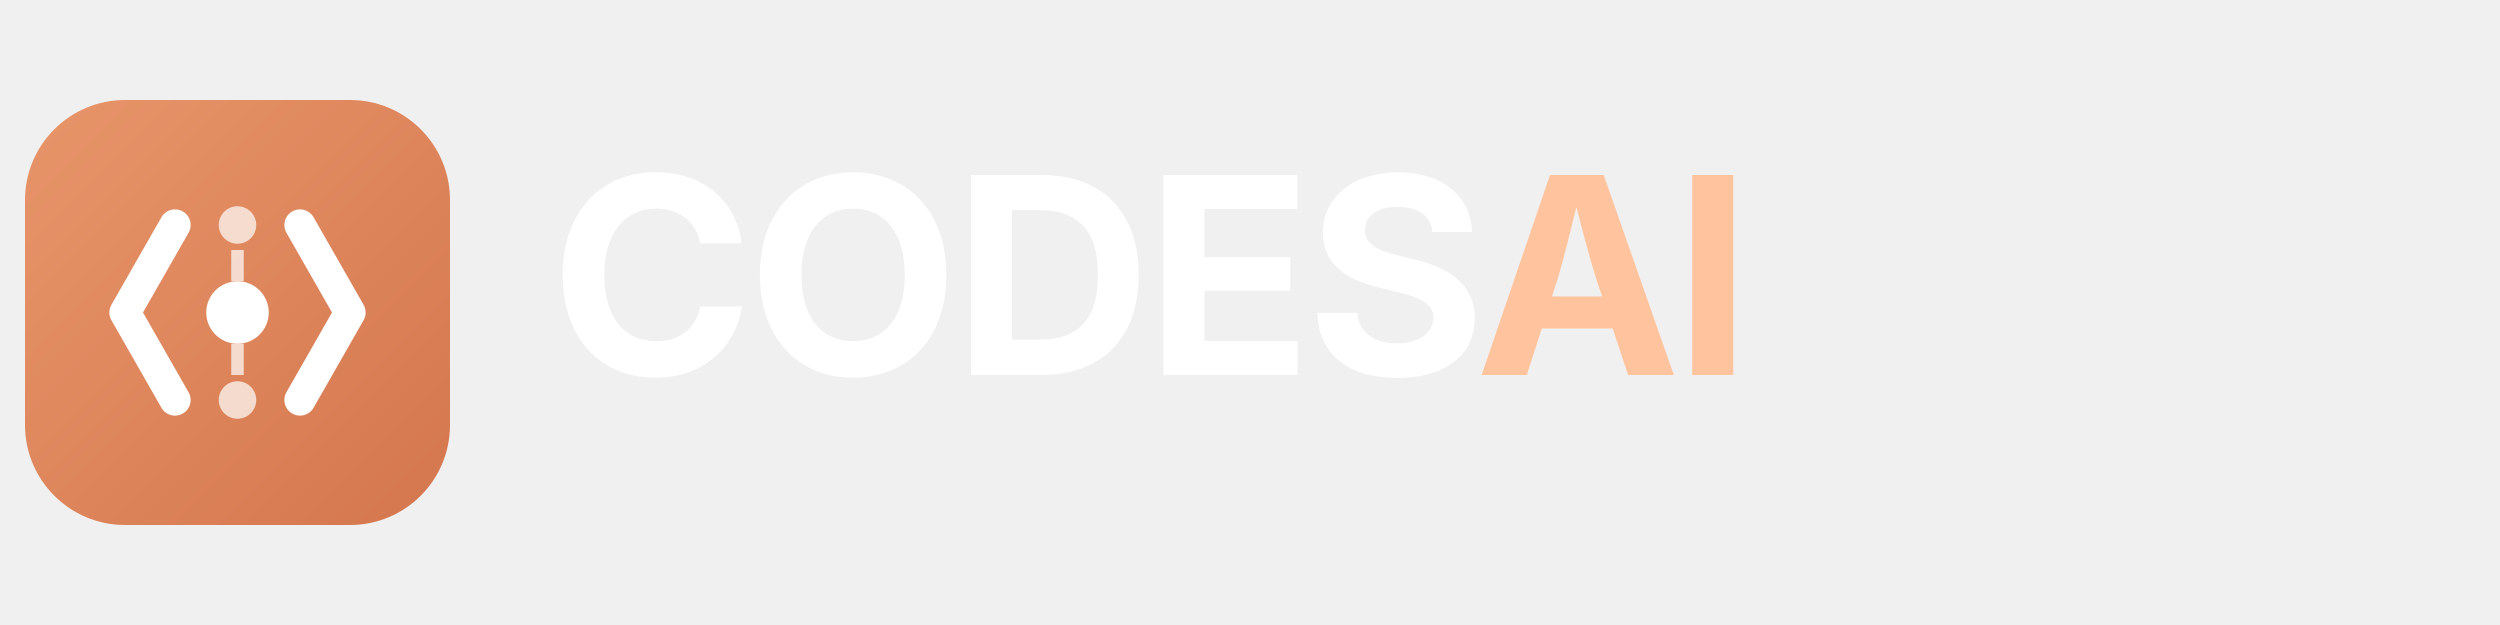
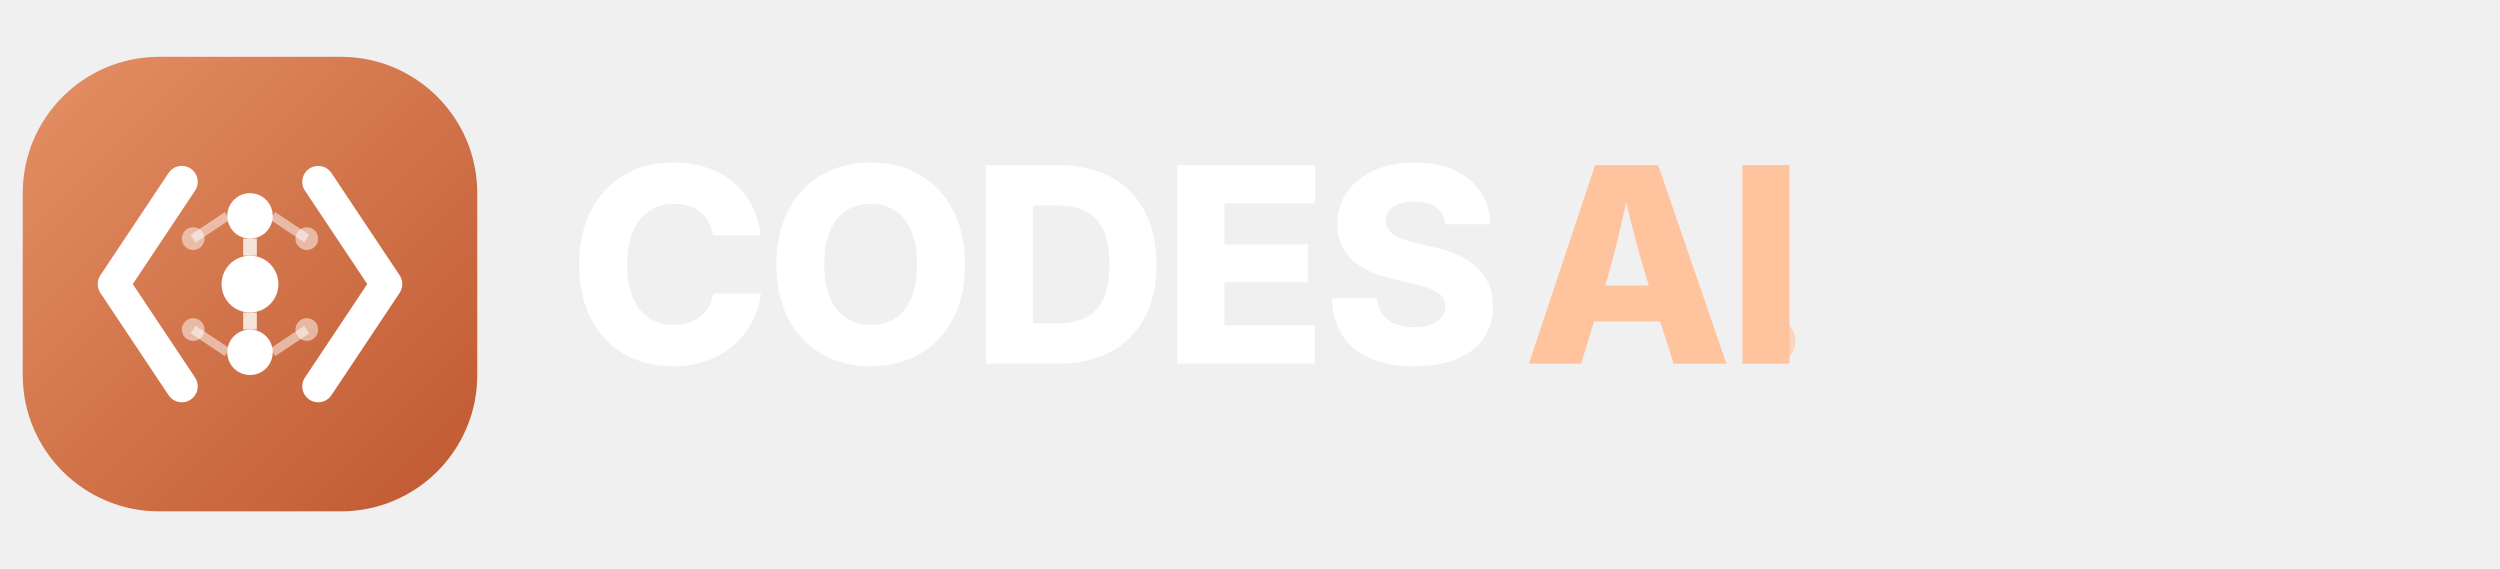
- <svg xmlns="http://www.w3.org/2000/svg" viewBox="0 0 200 50" fill="none">
-   <rect x="2" y="8" width="34" height="34" rx="8" fill="url(#grad1w)" />
-   <path d="M14 18L10 25L14 32" stroke="white" stroke-width="2.5" stroke-linecap="round" stroke-linejoin="round" />
-   <path d="M24 18L28 25L24 32" stroke="white" stroke-width="2.5" stroke-linecap="round" stroke-linejoin="round" />
-   <circle cx="19" cy="25" r="2.5" fill="white" />
-   <circle cx="19" cy="18" r="1.5" fill="white" opacity="0.7" />
-   <circle cx="19" cy="32" r="1.5" fill="white" opacity="0.7" />
-   <line x1="19" y1="20" x2="19" y2="22.5" stroke="white" stroke-width="1" opacity="0.7" />
-   <line x1="19" y1="27.5" x2="19" y2="30" stroke="white" stroke-width="1" opacity="0.7" />
-   <text x="44" y="30" font-family="system-ui, -apple-system, sans-serif" font-size="22" font-weight="700" fill="#FFFFFF" letter-spacing="-0.5">CODES</text>
-   <text x="118" y="30" font-family="system-ui, -apple-system, sans-serif" font-size="22" font-weight="700" fill="#FFC49E" letter-spacing="-0.5">AI</text>
+ <svg xmlns="http://www.w3.org/2000/svg" viewBox="0 0 220 50" fill="none">
  <defs>
-     <linearGradient id="grad1w" x1="2" y1="8" x2="36" y2="42" gradientUnits="userSpaceOnUse">
+     <linearGradient id="gw1" x1="0" y1="0" x2="40" y2="40" gradientUnits="userSpaceOnUse">
      <stop offset="0%" stop-color="#E8956A" />
-       <stop offset="100%" stop-color="#D4764E" />
+       <stop offset="100%" stop-color="#C25D35" />
    </linearGradient>
  </defs>
+   <rect x="2" y="5" width="40" height="40" rx="12" fill="url(#gw1)" />
+   <path d="M16 16L10 25L16 34" stroke="white" stroke-width="2.8" stroke-linecap="round" stroke-linejoin="round" fill="none" />
+   <path d="M28 16L34 25L28 34" stroke="white" stroke-width="2.8" stroke-linecap="round" stroke-linejoin="round" fill="none" />
+   <circle cx="22" cy="19" r="2" fill="white" />
+   <circle cx="22" cy="25" r="2.5" fill="white" />
+   <circle cx="22" cy="31" r="2" fill="white" />
+   <line x1="22" y1="21" x2="22" y2="22.5" stroke="white" stroke-width="1.2" opacity="0.8" />
+   <line x1="22" y1="27.5" x2="22" y2="29" stroke="white" stroke-width="1.2" opacity="0.8" />
+   <line x1="20" y1="19" x2="17" y2="21" stroke="white" stroke-width="0.8" opacity="0.5" />
+   <line x1="24" y1="19" x2="27" y2="21" stroke="white" stroke-width="0.8" opacity="0.5" />
+   <line x1="20" y1="31" x2="17" y2="29" stroke="white" stroke-width="0.8" opacity="0.5" />
+   <line x1="24" y1="31" x2="27" y2="29" stroke="white" stroke-width="0.8" opacity="0.5" />
+   <circle cx="17" cy="21" r="1" fill="white" opacity="0.5" />
+   <circle cx="27" cy="21" r="1" fill="white" opacity="0.5" />
+   <circle cx="17" cy="29" r="1" fill="white" opacity="0.5" />
+   <circle cx="27" cy="29" r="1" fill="white" opacity="0.5" />
+   <text x="50" y="32" font-family="system-ui, -apple-system, 'Segoe UI', sans-serif" font-size="24" font-weight="800" fill="#FFFFFF" letter-spacing="-0.5">CODES</text>
+   <text x="134" y="32" font-family="system-ui, -apple-system, 'Segoe UI', sans-serif" font-size="24" font-weight="800" fill="#FFC49E" letter-spacing="-0.5">AI</text>
+   <circle cx="156" cy="30" r="2" fill="#FFC49E" opacity="0.6" />
</svg>
